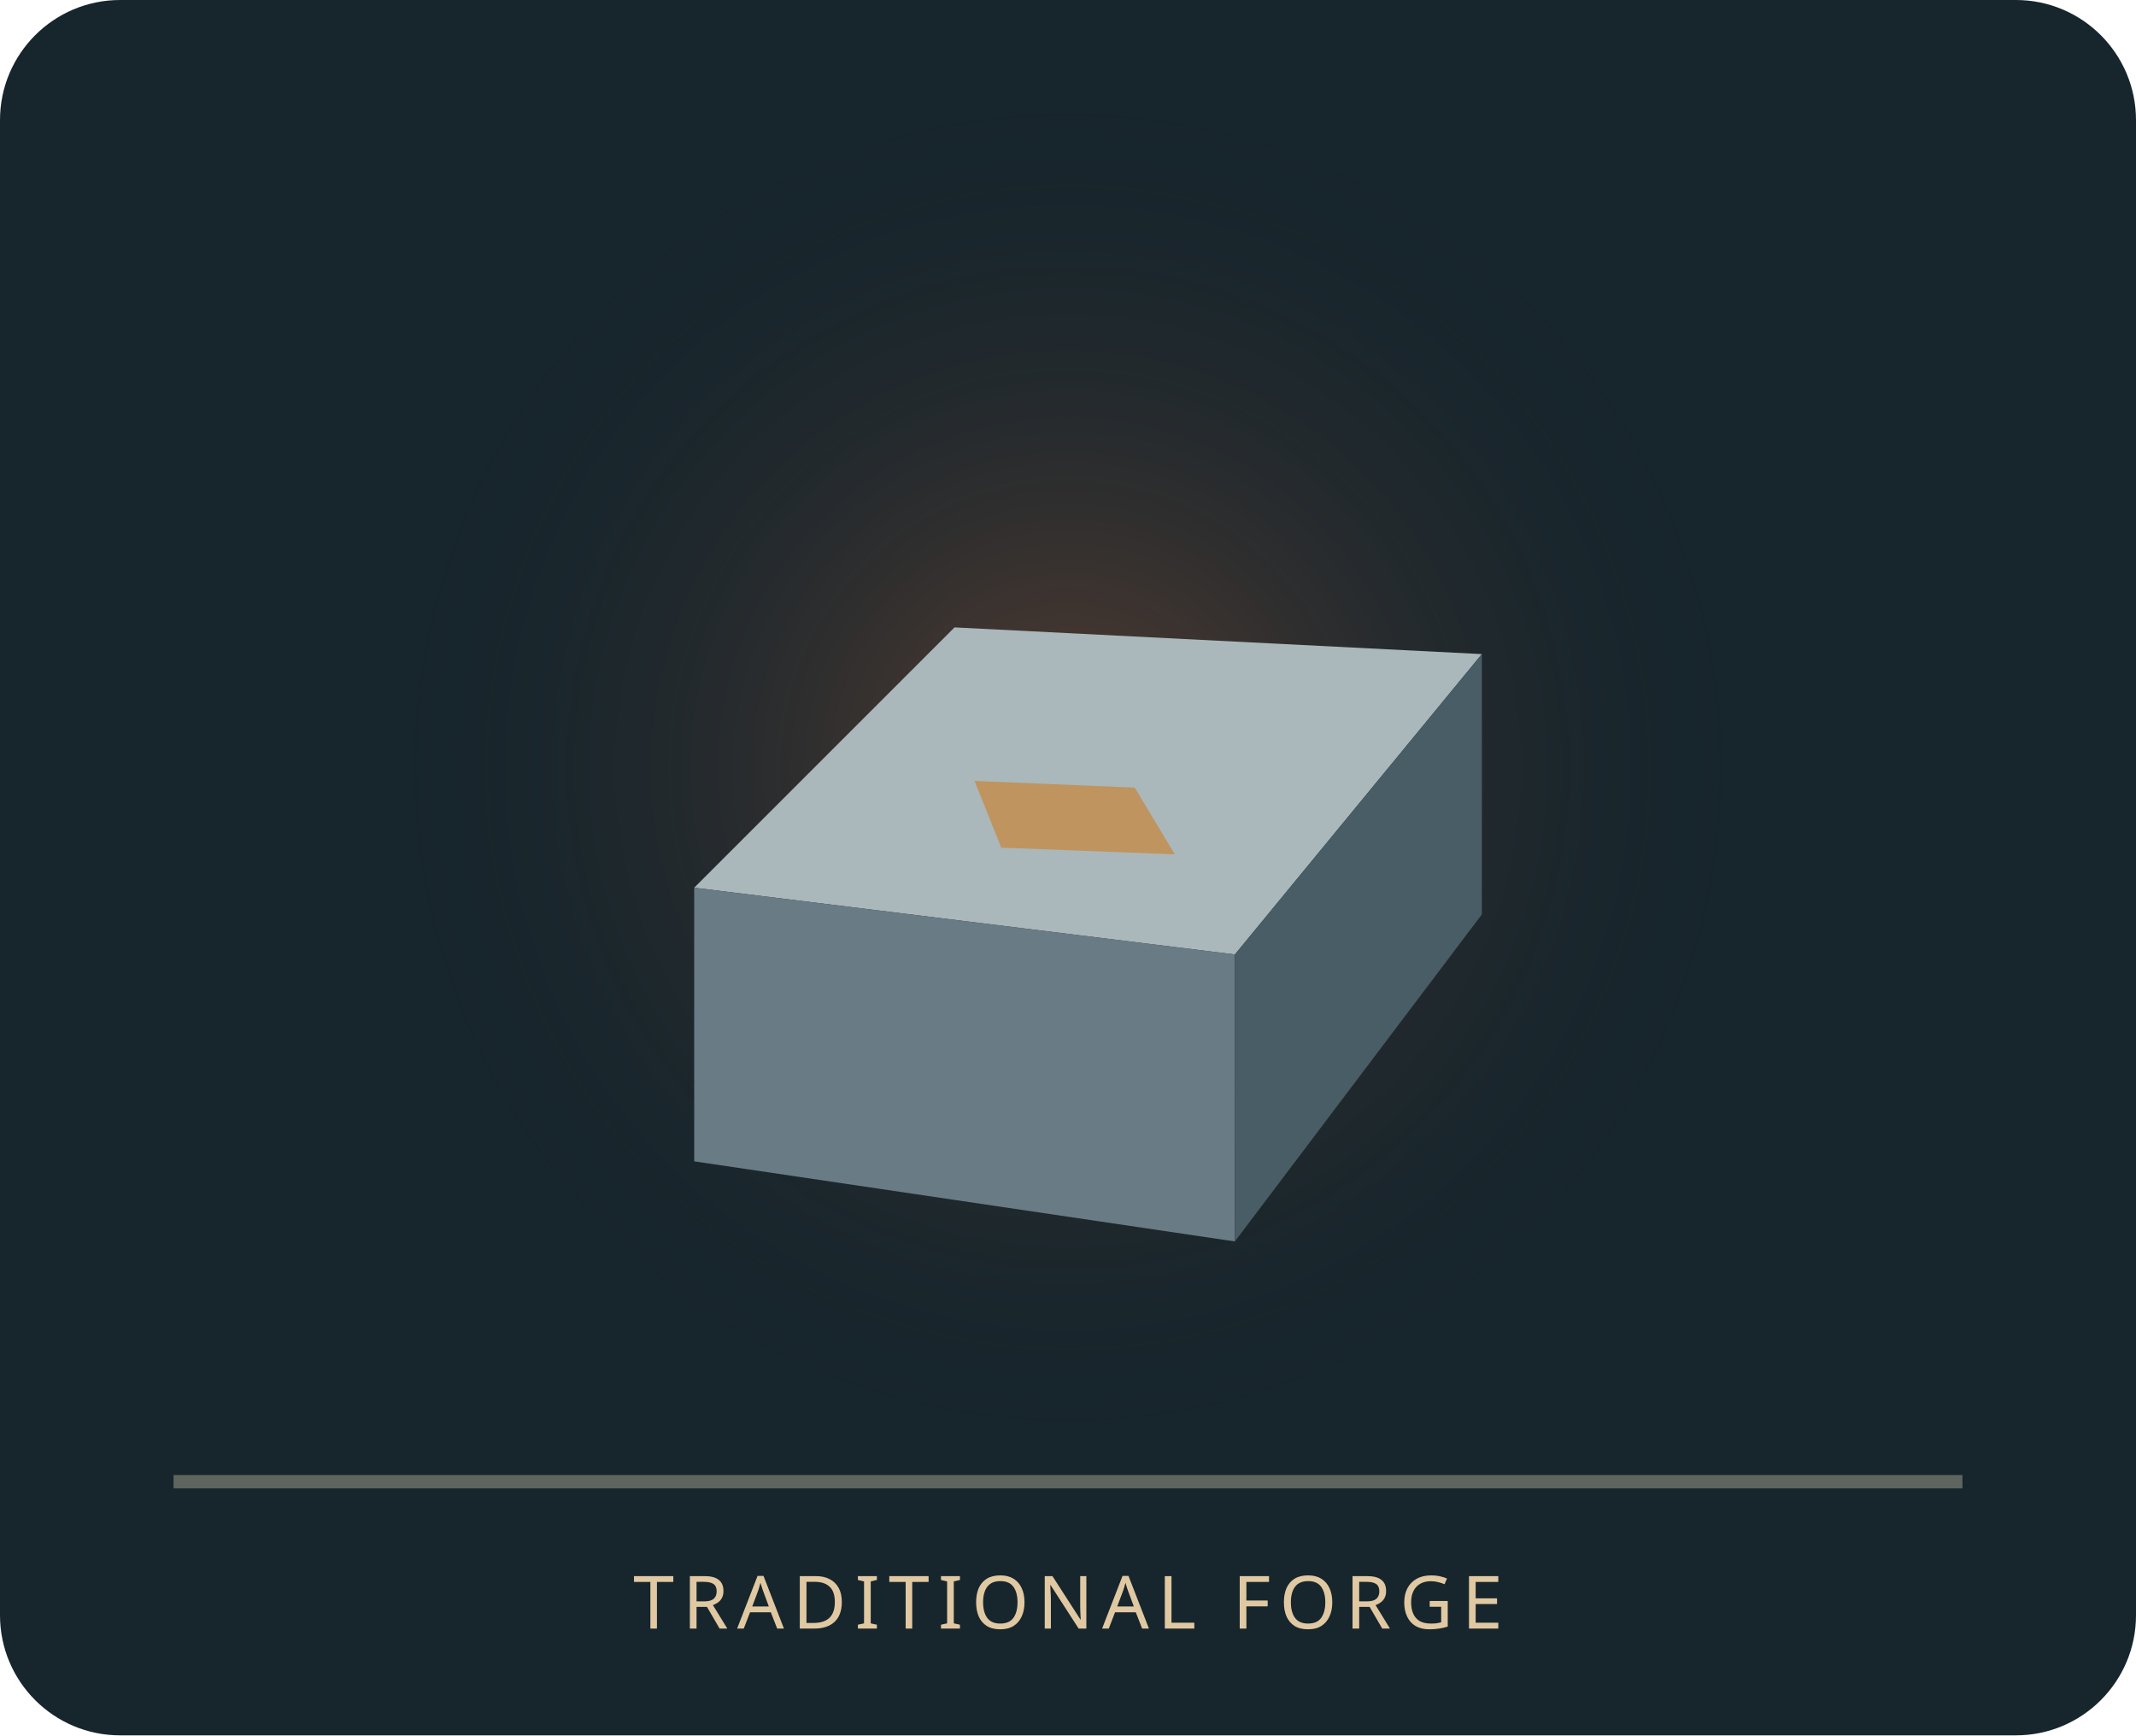
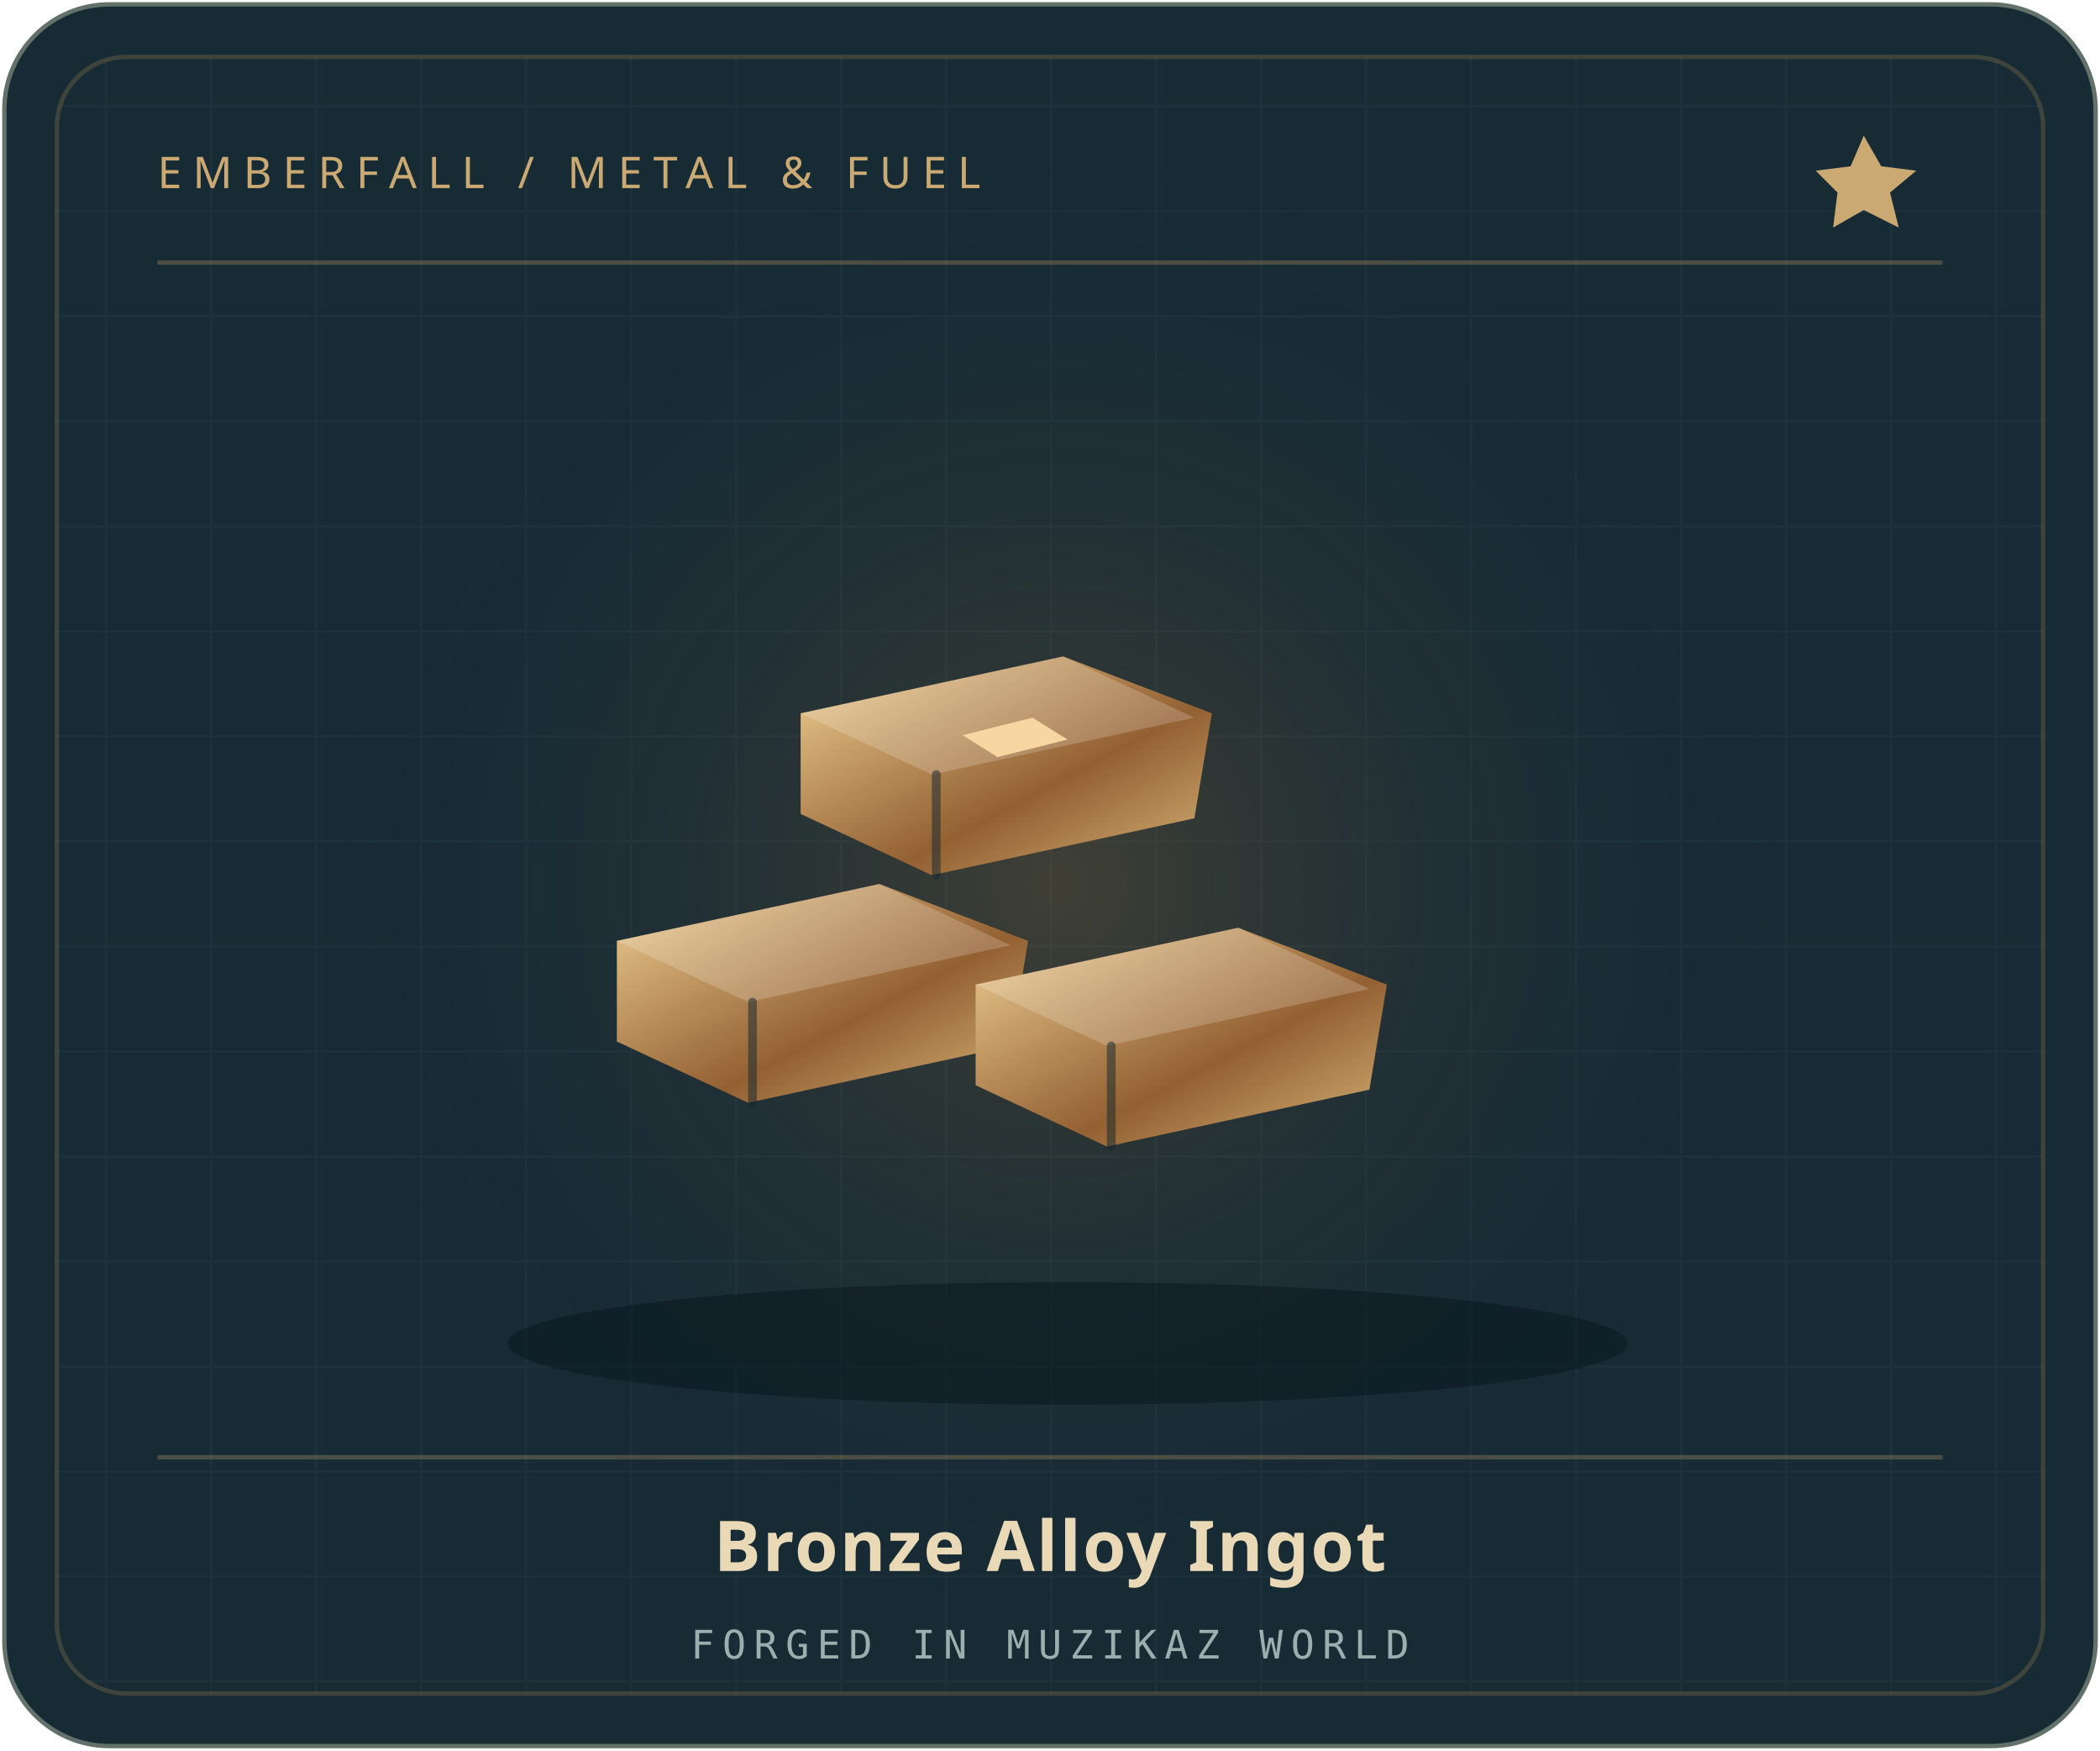
- <svg xmlns="http://www.w3.org/2000/svg" viewBox="0 0 320 260" role="img" aria-labelledby="title desc">
+ <svg xmlns="http://www.w3.org/2000/svg" viewBox="0 0 480 400" width="480" height="400" role="img" aria-labelledby="title desc" data-forge-artwork="forge-bronze-ingot" data-artwork-version="metallurgy-v2">
  <defs>
-     <linearGradient id="steel" x2="1" y2="1">
-       <stop stop-color="#c3cdd0" />
-       <stop offset=".5" stop-color="#647782" />
-       <stop offset="1" stop-color="#adbbc0" />
+     <linearGradient id="steel" x1="0" y1="0" x2="1" y2="1">
+       <stop stop-color="#e1e9e6" />
+       <stop offset=".24" stop-color="#839ba4" />
+       <stop offset=".5" stop-color="#c8d7d6" />
+       <stop offset="1" stop-color="#4b6571" />
    </linearGradient>
-     <radialGradient id="glow">
-       <stop stop-color="#9c5838" stop-opacity=".5" />
-       <stop offset="1" stop-color="#17252c" stop-opacity="0" />
+     <linearGradient id="iron" x1="0" y1="0" x2="1" y2="1">
+       <stop stop-color="#70858c" />
+       <stop offset=".4" stop-color="#344851" />
+       <stop offset="1" stop-color="#182c36" />
+     </linearGradient>
+     <linearGradient id="bronze" x1="0" y1="0" x2="1" y2="1">
+       <stop stop-color="#f2d397" />
+       <stop offset=".25" stop-color="#c9a16b" />
+       <stop offset=".6" stop-color="#936032" />
+       <stop offset="1" stop-color="#d9b67a" />
+     </linearGradient>
+     <linearGradient id="wood" x1="0" y1="0" x2="1" y2=".3">
+       <stop stop-color="#b28b59" />
+       <stop offset=".4" stop-color="#785237" />
+       <stop offset=".6" stop-color="#9c714a" />
+       <stop offset="1" stop-color="#553a2c" />
+     </linearGradient>
+     <linearGradient id="leather">
+       <stop stop-color="#ad7950" />
+       <stop offset=".4" stop-color="#624936" />
+       <stop offset="1" stop-color="#3b322b" />
+     </linearGradient>
+     <linearGradient id="brick" x1="0" y1="0" x2="1" y2="1">
+       <stop stop-color="#9d7353" />
+       <stop offset="1" stop-color="#4f4036" />
+     </linearGradient>
+     <linearGradient id="stone">
+       <stop stop-color="#d0c6ac" />
+       <stop offset=".5" stop-color="#8e9288" />
+       <stop offset="1" stop-color="#5d6a6b" />
+     </linearGradient>
+     <linearGradient id="water" x1="0" y1="0" x2="1" y2="1">
+       <stop stop-color="#a0cbd0" />
+       <stop offset=".55" stop-color="#528596" />
+       <stop offset="1" stop-color="#2d5769" />
+     </linearGradient>
+     <linearGradient id="canvas">
+       <stop stop-color="#dfc896" />
+       <stop offset="1" stop-color="#94764f" />
+     </linearGradient>
+     <linearGradient id="fire" x1="0" y1="1" x2="0" y2="0">
+       <stop stop-color="#d64e1f" />
+       <stop offset=".5" stop-color="#ffab47" />
+       <stop offset="1" stop-color="#fff0b0" />
+     </linearGradient>
+     <radialGradient id="aura">
+       <stop stop-color="#bc7c3540" />
+       <stop offset="1" stop-color="#1c2c34" stop-opacity="0" />
    </radialGradient>
+     <pattern id="grid" width="24" height="24" patternUnits="userSpaceOnUse">
+       <path d="M24 0H0v24" fill="none" stroke="#9bb9bb0b" />
+     </pattern>
  </defs>
-   <rect width="320" height="260" rx="18" fill="#17252c" />
-   <circle cx="160" cy="115" r="100" fill="url(#glow)" />
-   <path d="M26 222h268" stroke="#5d655e" stroke-width="2" />
-   <path d="m104 133 39-39 79 4-37 45z" fill="#aab8bc" />
-   <path d="m104 133 81 10v43l-81-12z" fill="#697b85" />
-   <path d="m185 143 37-45v39l-37 49z" fill="#495d67" />
-   <path d="m146 117 24 1 6 10-26-1z" fill="#bf945e" />
-   <text x="160" y="244" text-anchor="middle" font-family="sans-serif" font-size="11" letter-spacing="1.3" fill="#e0c9a2">TRADITIONAL FORGE</text>
+   <rect x="1" y="1" width="478" height="398" rx="24" fill="#172b35" stroke="#62716a" />
+   <rect x="13" y="13" width="454" height="374" rx="16" fill="url(#grid)" stroke="#bf98553b" />
+   <circle cx="242" cy="202" r="169" fill="url(#aura)" />
+   <path d="M36 60h408M36 333h408" stroke="#b4946055" />
+   <text x="36" y="43" font-family="sans-serif" font-size="10" letter-spacing="2.5" fill="#cba973">EMBERFALL / METAL &amp; FUEL</text>
+   <path d="m426 31 4 7 8 1-6 5 2 8-8-4-7 4 1-8-5-5 8-1z" fill="#cba973" />
+   <ellipse cx="244" cy="307" rx="128" ry="14" fill="#07171d" opacity=".55" />
+   <g data-forge-drawing="forge-bronze-ingot">
+     <path d="M141 215l60-13 34 13-4 24-60 13-30-14z" fill="url(#bronze)" />
+     <path d="M141 215l30 14 60-13-30-14z" fill="#ffffff30" />
+     <path d="M172 229L172 252" fill="none" stroke="#17283288" stroke-width="2" stroke-linecap="round" />
+     <path d="M223 225l60-13 34 13-4 24-60 13-30-14z" fill="url(#bronze)" />
+     <path d="M223 225l30 14 60-13-30-14z" fill="#ffffff30" />
+     <path d="M254 239L254 262" fill="none" stroke="#17283288" stroke-width="2" stroke-linecap="round" />
+     <path d="M183 163l60-13 34 13-4 24-60 13-30-14z" fill="url(#bronze)" />
+     <path d="M183 163l30 14 60-13-30-14z" fill="#ffffff30" />
+     <path d="M214 177L214 200" fill="none" stroke="#17283288" stroke-width="2" stroke-linecap="round" />
+     <path d="M220 168l16-4 8 5-16 4z" fill="#f7d6a1" />
+   </g>
+   <text x="240" y="359" text-anchor="middle" font-family="sans-serif" font-size="16" font-weight="600" letter-spacing=".4" fill="#e9d9b6">Bronze Alloy Ingot</text>
+   <text x="240" y="379" text-anchor="middle" font-family="monospace" font-size="9" letter-spacing="1.8" fill="#99b0ae">FORGED IN MUZIKAZ WORLD</text>
</svg>
